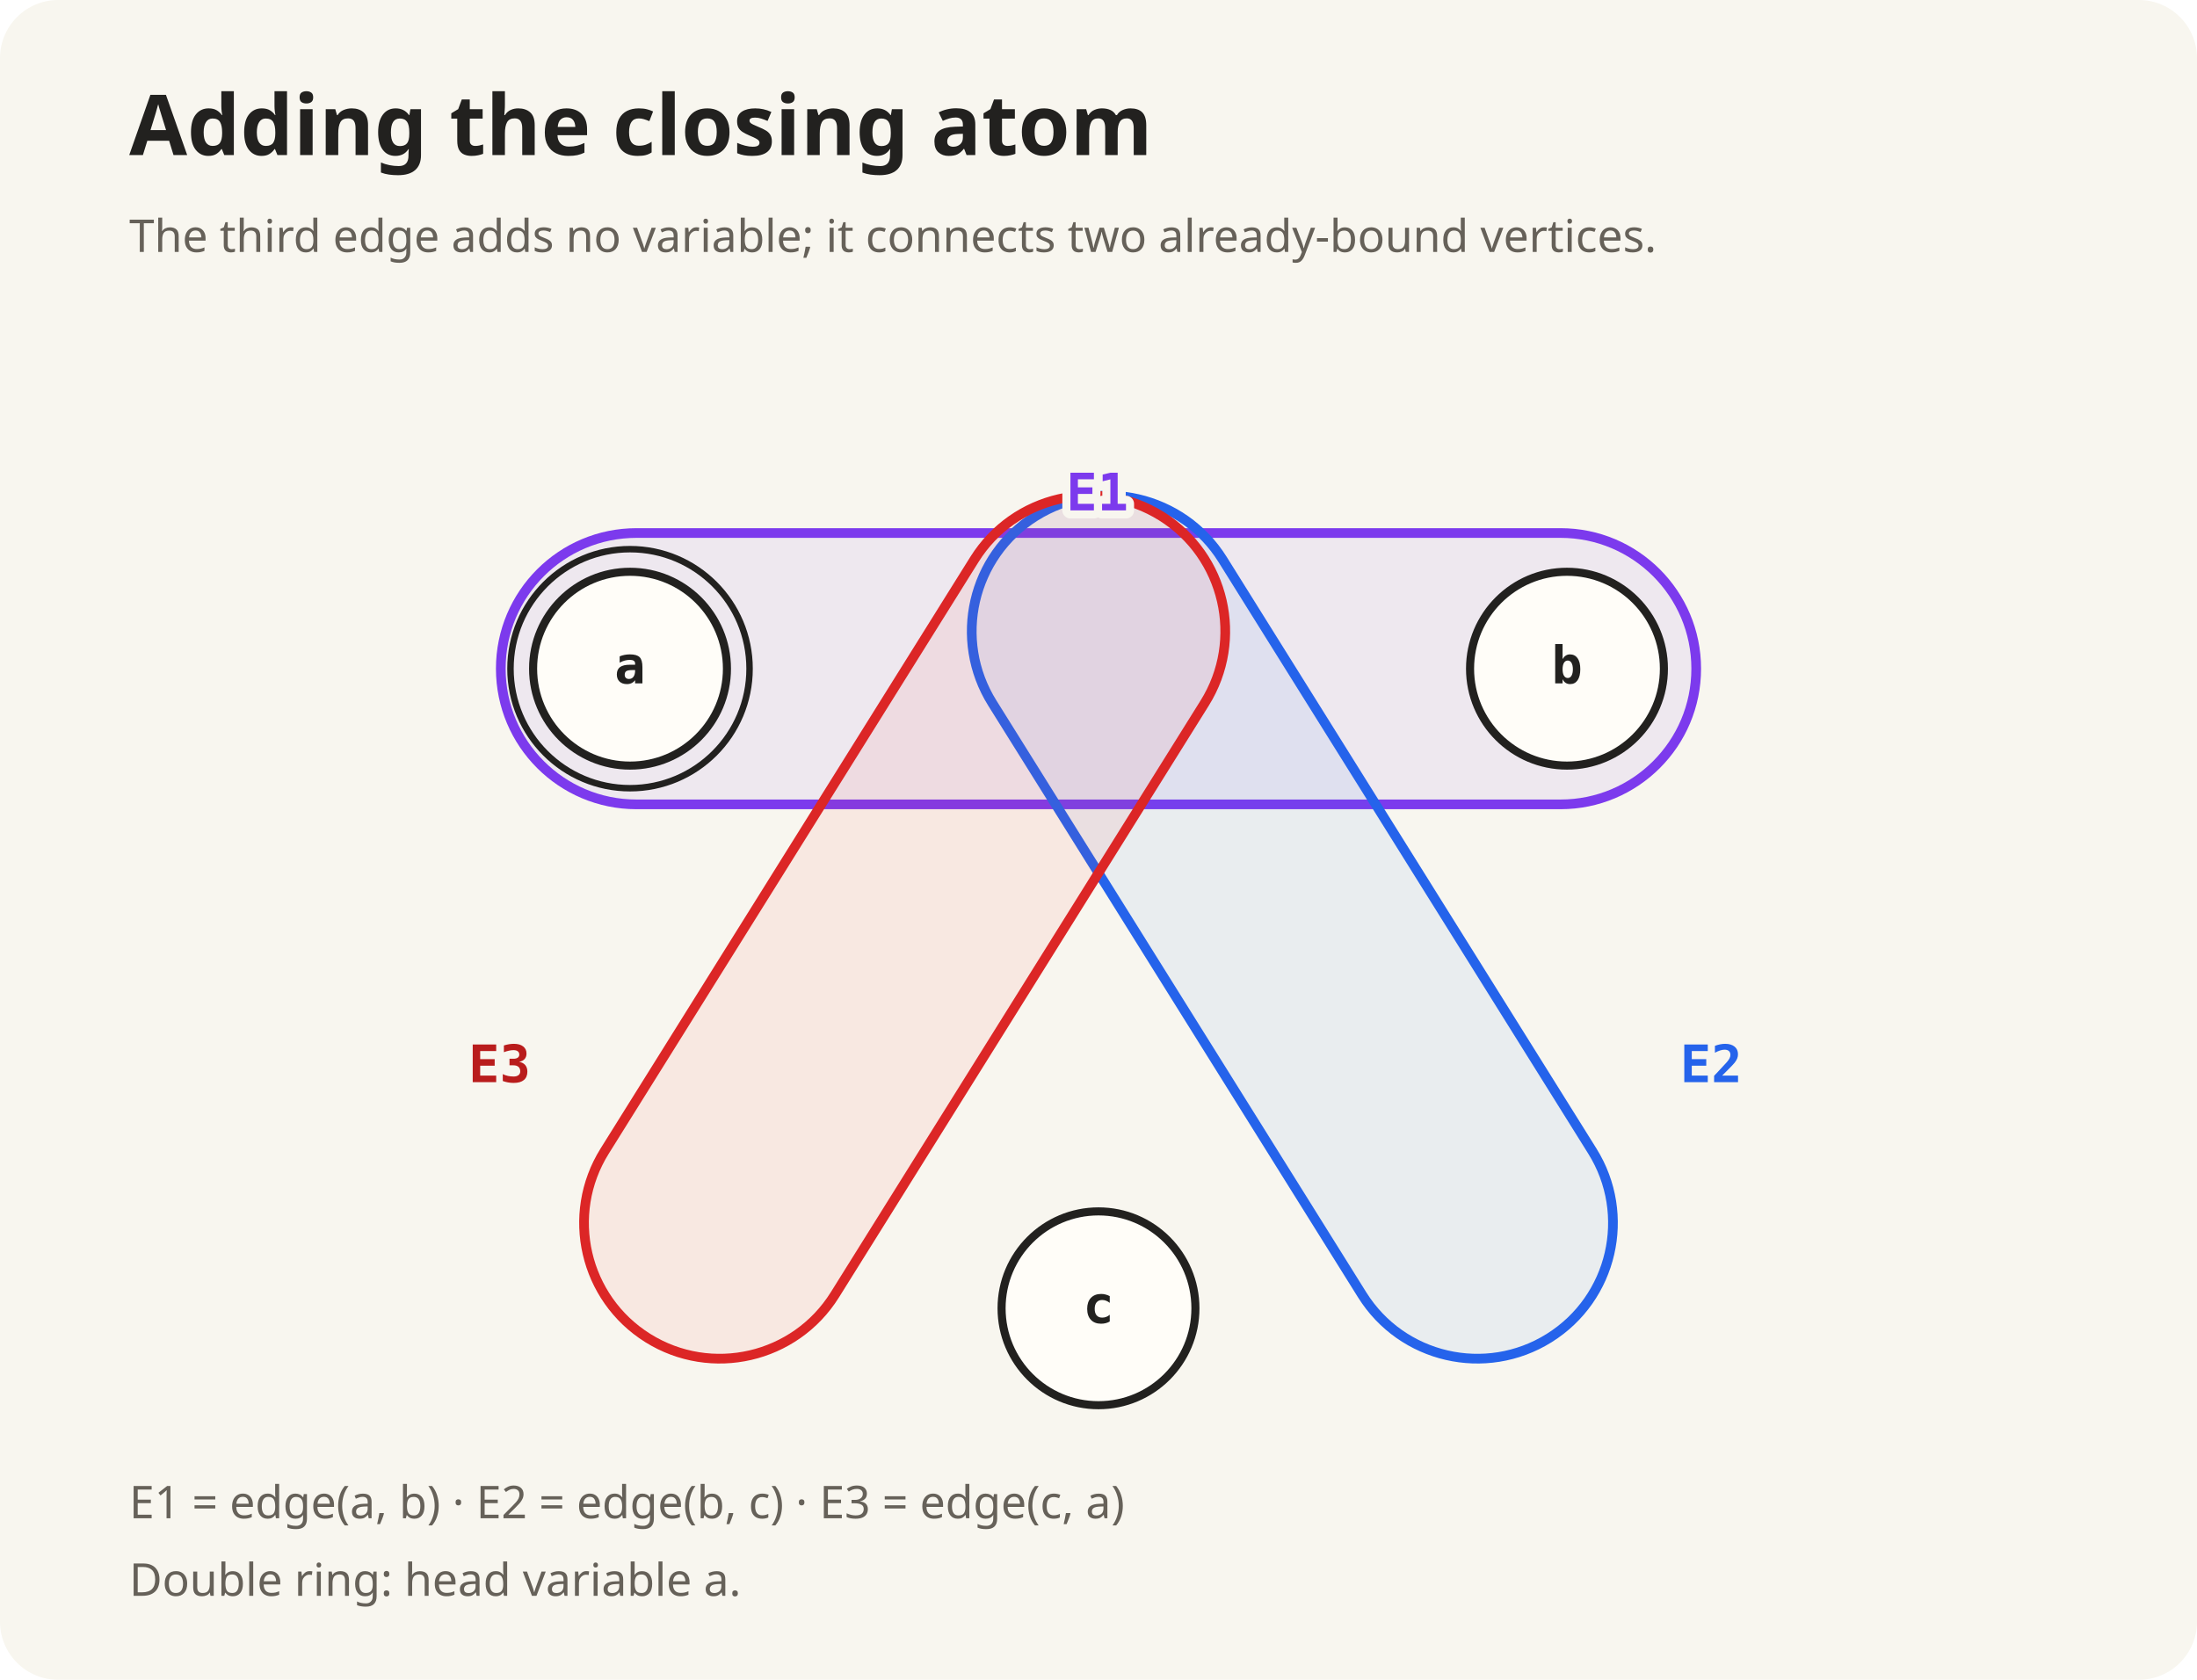
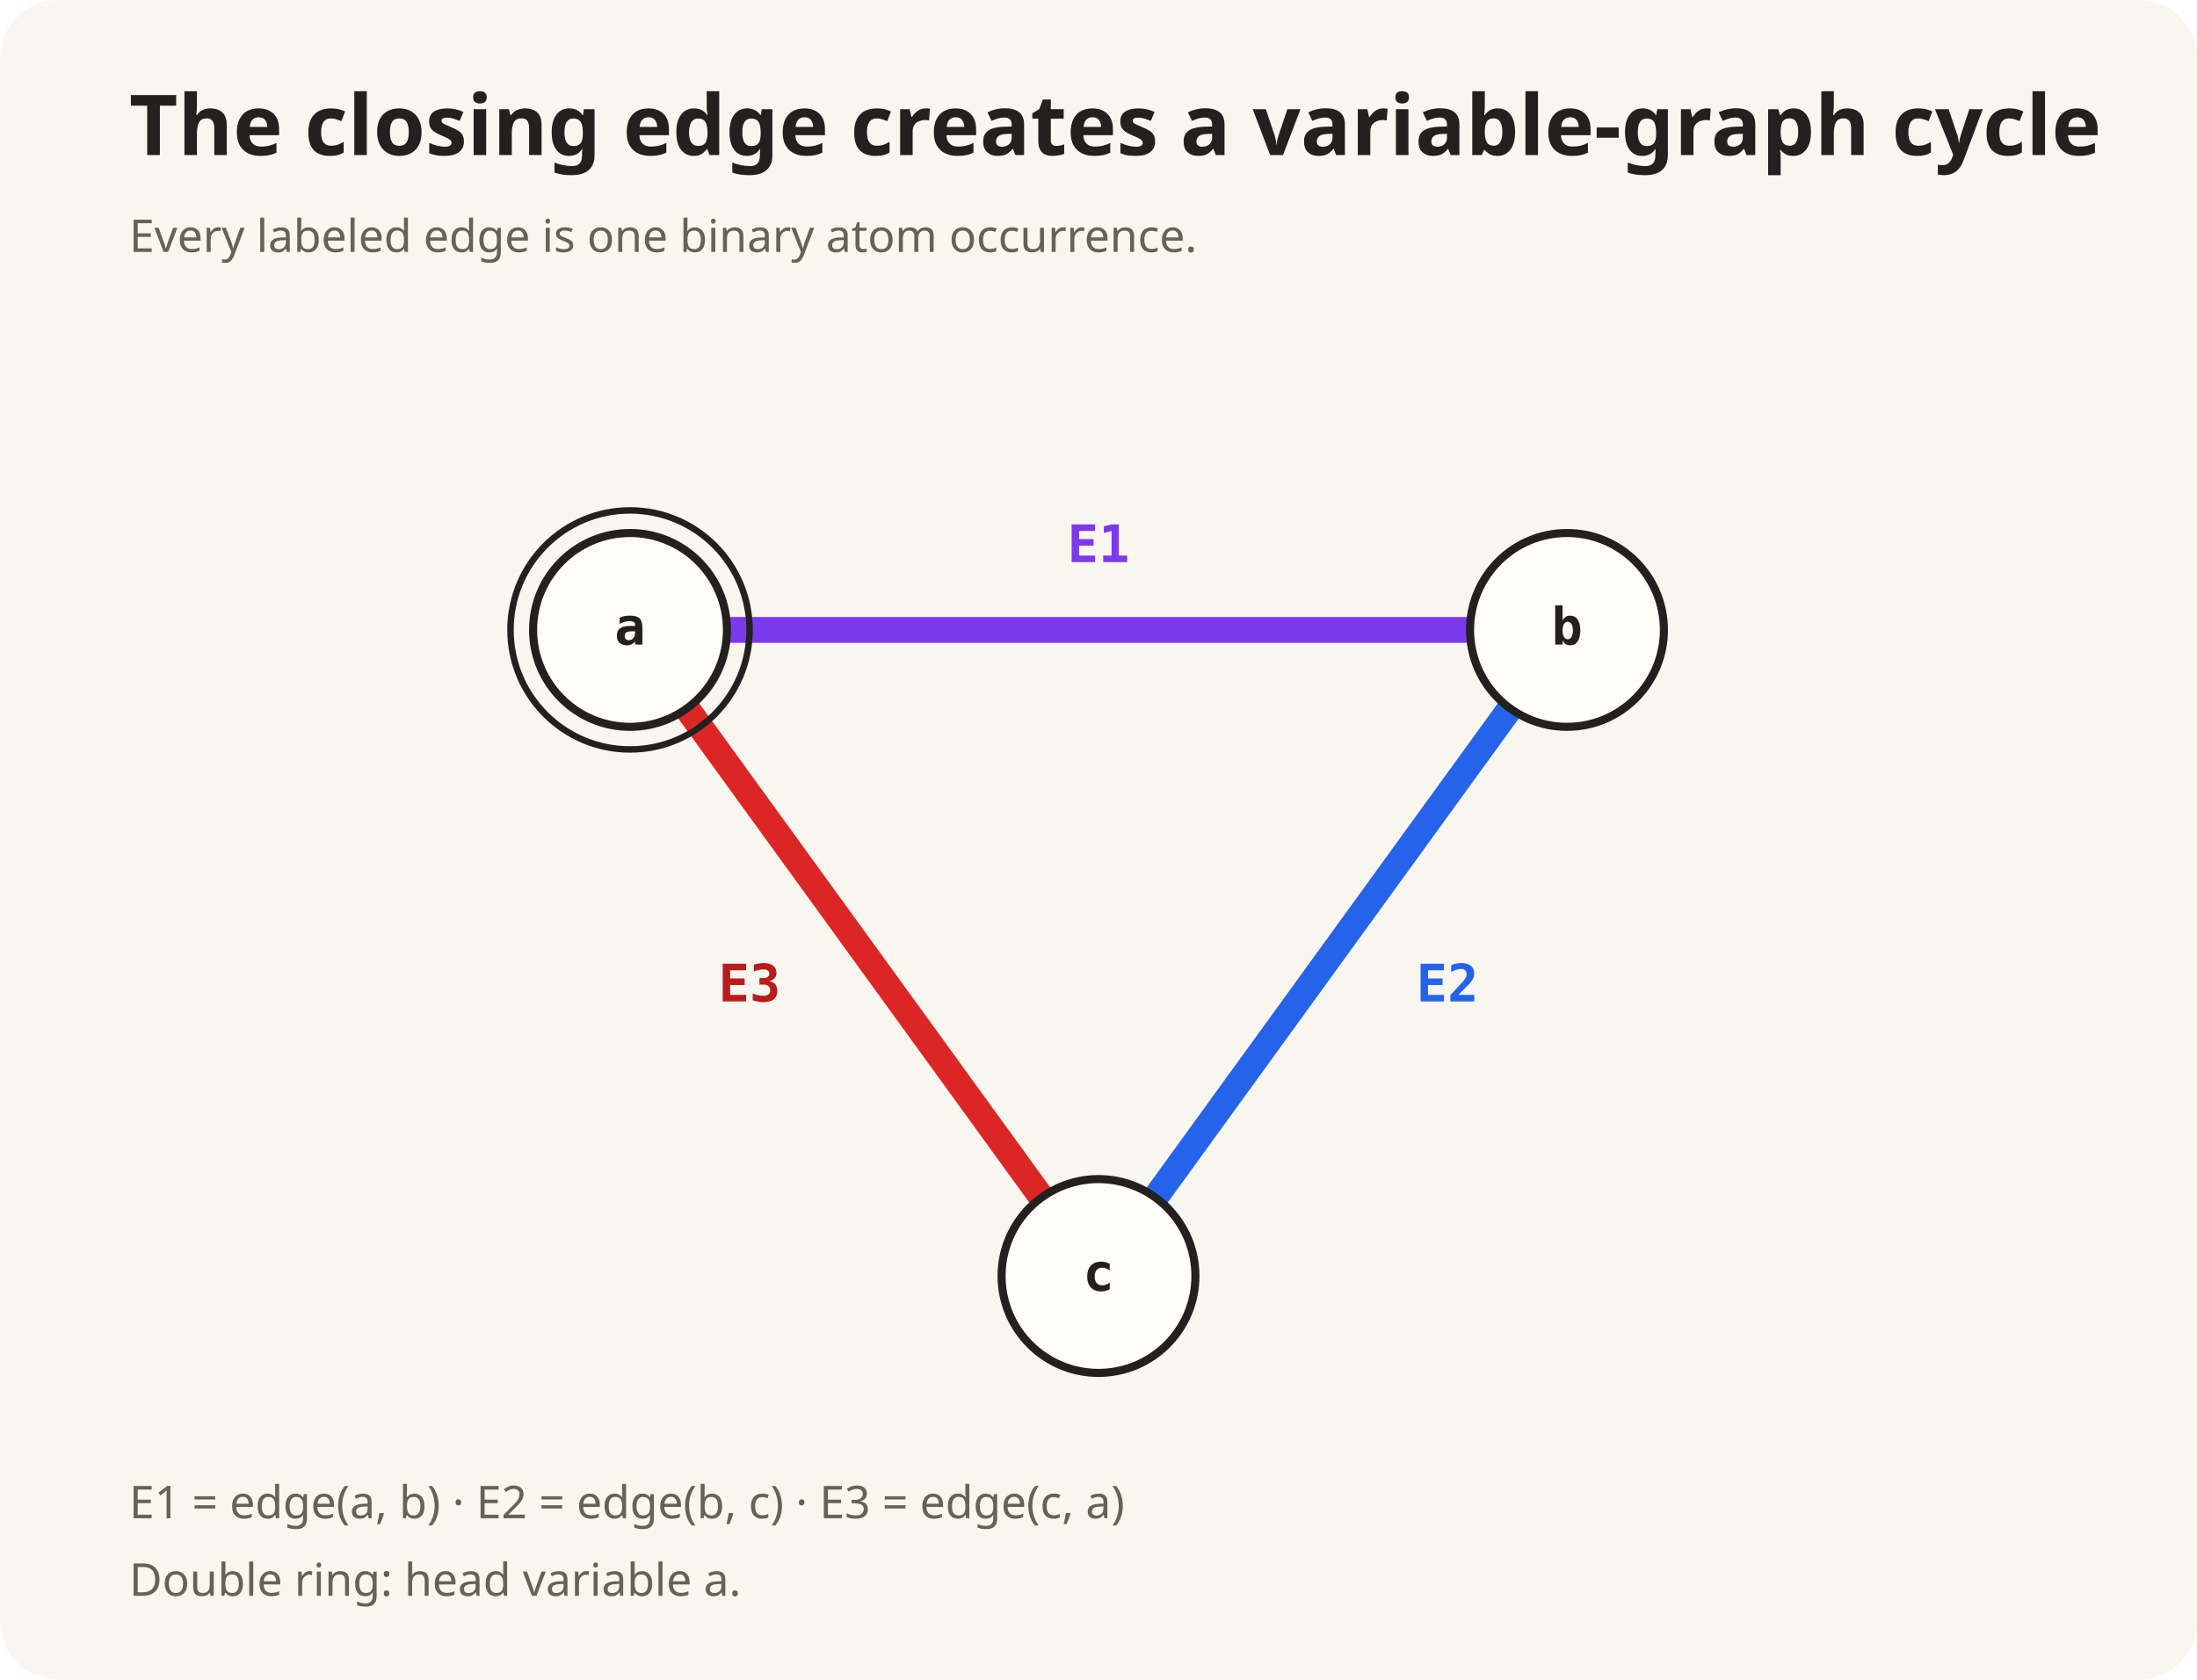
<svg xmlns="http://www.w3.org/2000/svg" viewBox="0 0 680 520" role="img" aria-labelledby="title description">
  <defs>
    <style>
      .heading { font: 700 26px ui-sans-serif, system-ui, sans-serif; fill: #22211f; }
      .note { font: 500 14px ui-sans-serif, system-ui, sans-serif; fill: #666159; }
+       .edge { fill: none; stroke-width: 8; stroke-linecap: round; }
      .variable { fill: #fffdf8; stroke: #22211f; stroke-width: 2.5; }
      .head { fill: none; stroke: #22211f; stroke-width: 2; }
      .variable-text { font: 650 16px ui-monospace, SFMono-Regular, Menlo, monospace; fill: #22211f; text-anchor: middle; dominant-baseline: middle; }
-       .edge-label { font: 750 16px ui-monospace, SFMono-Regular, Menlo, monospace; paint-order: stroke; stroke: #f8f6ef; stroke-width: 5px; stroke-linejoin: round; }
+       .edge-label { font: 750 16px ui-monospace, SFMono-Regular, Menlo, monospace; paint-order: stroke; stroke: #f8f6ef; stroke-width: 5px; stroke-linejoin: round; text-anchor: middle; }
    </style>
  </defs>
  <rect width="680" height="520" rx="18" fill="#f8f6ef" />
-   <text x="40" y="48" class="heading">Adding the closing atom</text>
-   <text x="40" y="78" class="note">The third edge adds no variable; it connects two already-bound vertices.</text>
-   <rect x="155" y="165" width="370" height="84" rx="42" fill="#8b5cf6" fill-opacity="0.09" stroke="#7c3aed" stroke-width="3" />
-   <rect x="250" y="245" width="300" height="84" rx="42" fill="#3b82f6" fill-opacity="0.08" stroke="#2563eb" stroke-width="3" transform="rotate(58 400 287)" />
-   <rect x="130" y="245" width="300" height="84" rx="42" fill="#ef4444" fill-opacity="0.08" stroke="#dc2626" stroke-width="3" transform="rotate(-58 280 287)" />
-   <text x="330" y="158" class="edge-label" fill="#7c3aed">E1</text>
-   <text x="520" y="335" class="edge-label" fill="#2563eb">E2</text>
-   <text x="145" y="335" class="edge-label" fill="#b91c1c">E3</text>
-   <circle cx="195" cy="207" r="37" class="head" />
-   <circle cx="195" cy="207" r="30" class="variable" />
-   <text x="195" y="207" class="variable-text">a</text>
-   <circle cx="485" cy="207" r="30" class="variable" />
-   <text x="485" y="207" class="variable-text">b</text>
-   <circle cx="340" cy="405" r="30" class="variable" />
-   <text x="340" y="405" class="variable-text">c</text>
+   <text x="40" y="48" class="heading">The closing edge creates a variable-graph cycle</text>
+   <text x="40" y="78" class="note">Every labeled edge is one binary atom occurrence.</text>
+   <line x1="195" y1="195" x2="485" y2="195" class="edge" stroke="#7c3aed" />
+   <line x1="485" y1="195" x2="340" y2="395" class="edge" stroke="#2563eb" />
+   <line x1="340" y1="395" x2="195" y2="195" class="edge" stroke="#dc2626" />
+   <text x="340" y="174" class="edge-label" fill="#7c3aed">E1</text>
+   <text x="448" y="310" class="edge-label" fill="#2563eb">E2</text>
+   <text x="232" y="310" class="edge-label" fill="#b91c1c">E3</text>
+   <circle cx="195" cy="195" r="37" class="head" />
+   <circle cx="195" cy="195" r="30" class="variable" />
+   <text x="195" y="195" class="variable-text">a</text>
+   <circle cx="485" cy="195" r="30" class="variable" />
+   <text x="485" y="195" class="variable-text">b</text>
+   <circle cx="340" cy="395" r="30" class="variable" />
+   <text x="340" y="395" class="variable-text">c</text>
  <text x="40" y="470" class="note">E1 = edge(a, b) · E2 = edge(b, c) · E3 = edge(c, a)</text>
  <text x="40" y="494" class="note">Double ring: head variable a.</text>
</svg>
